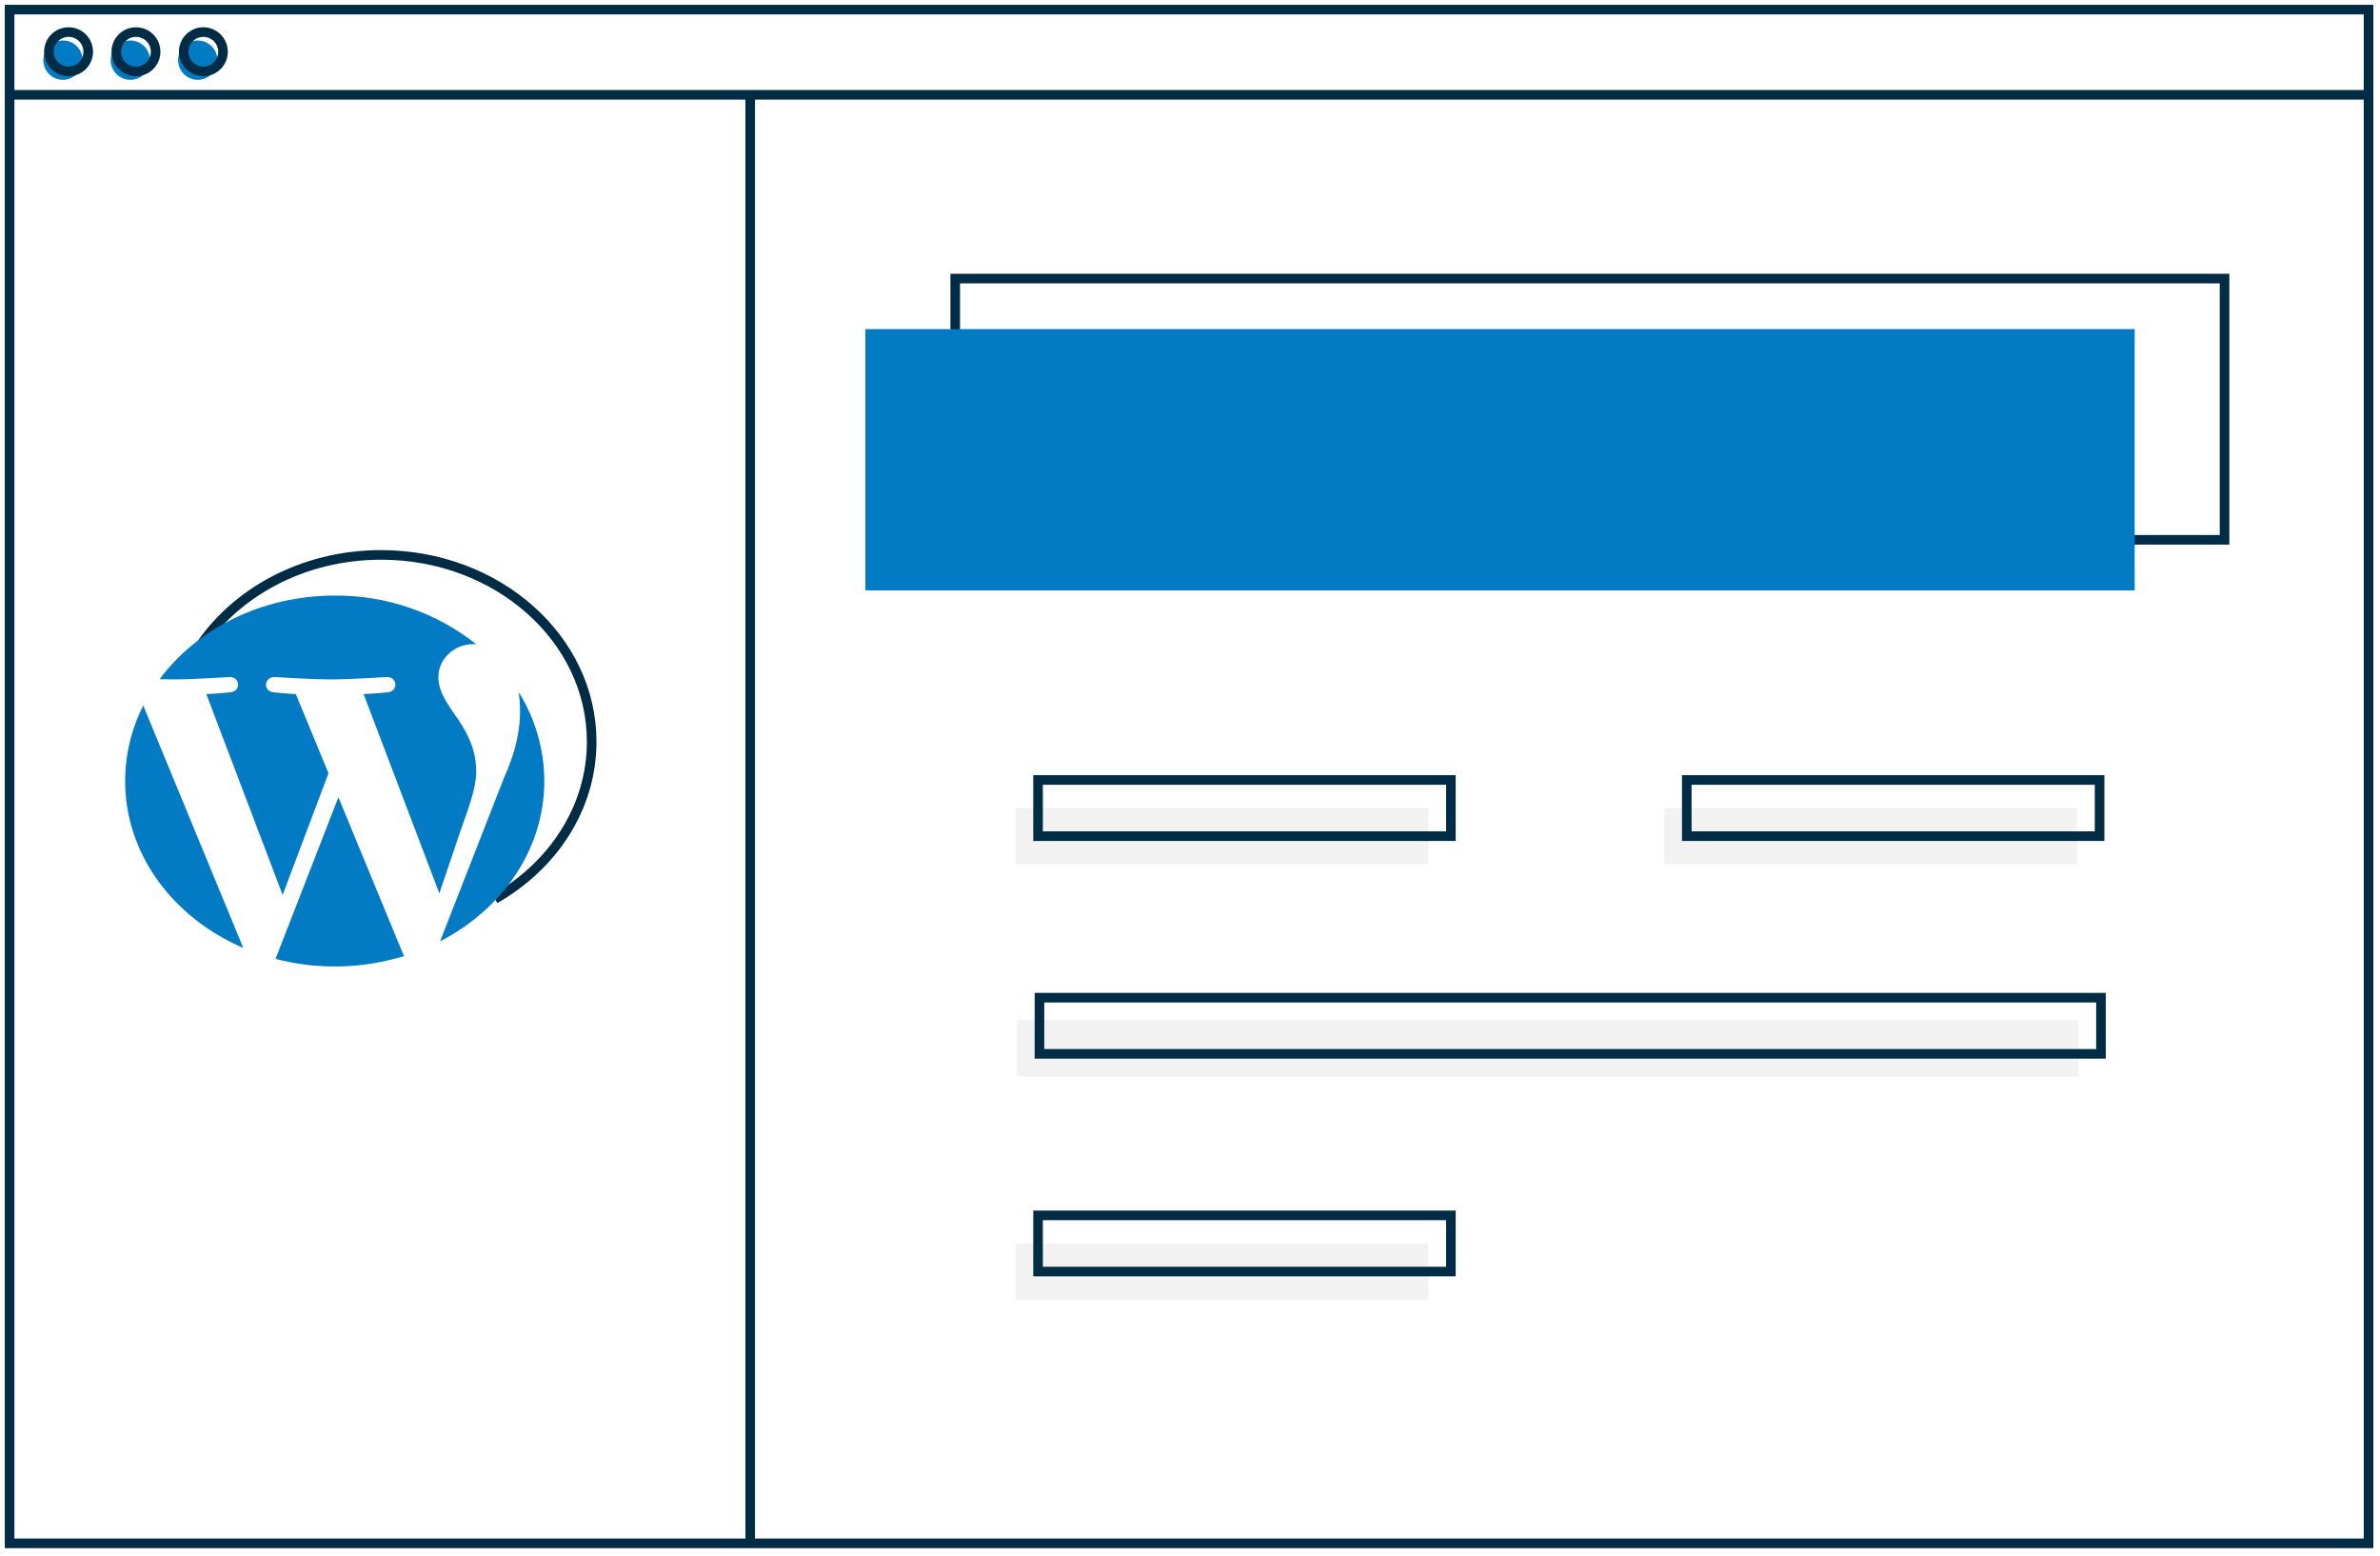
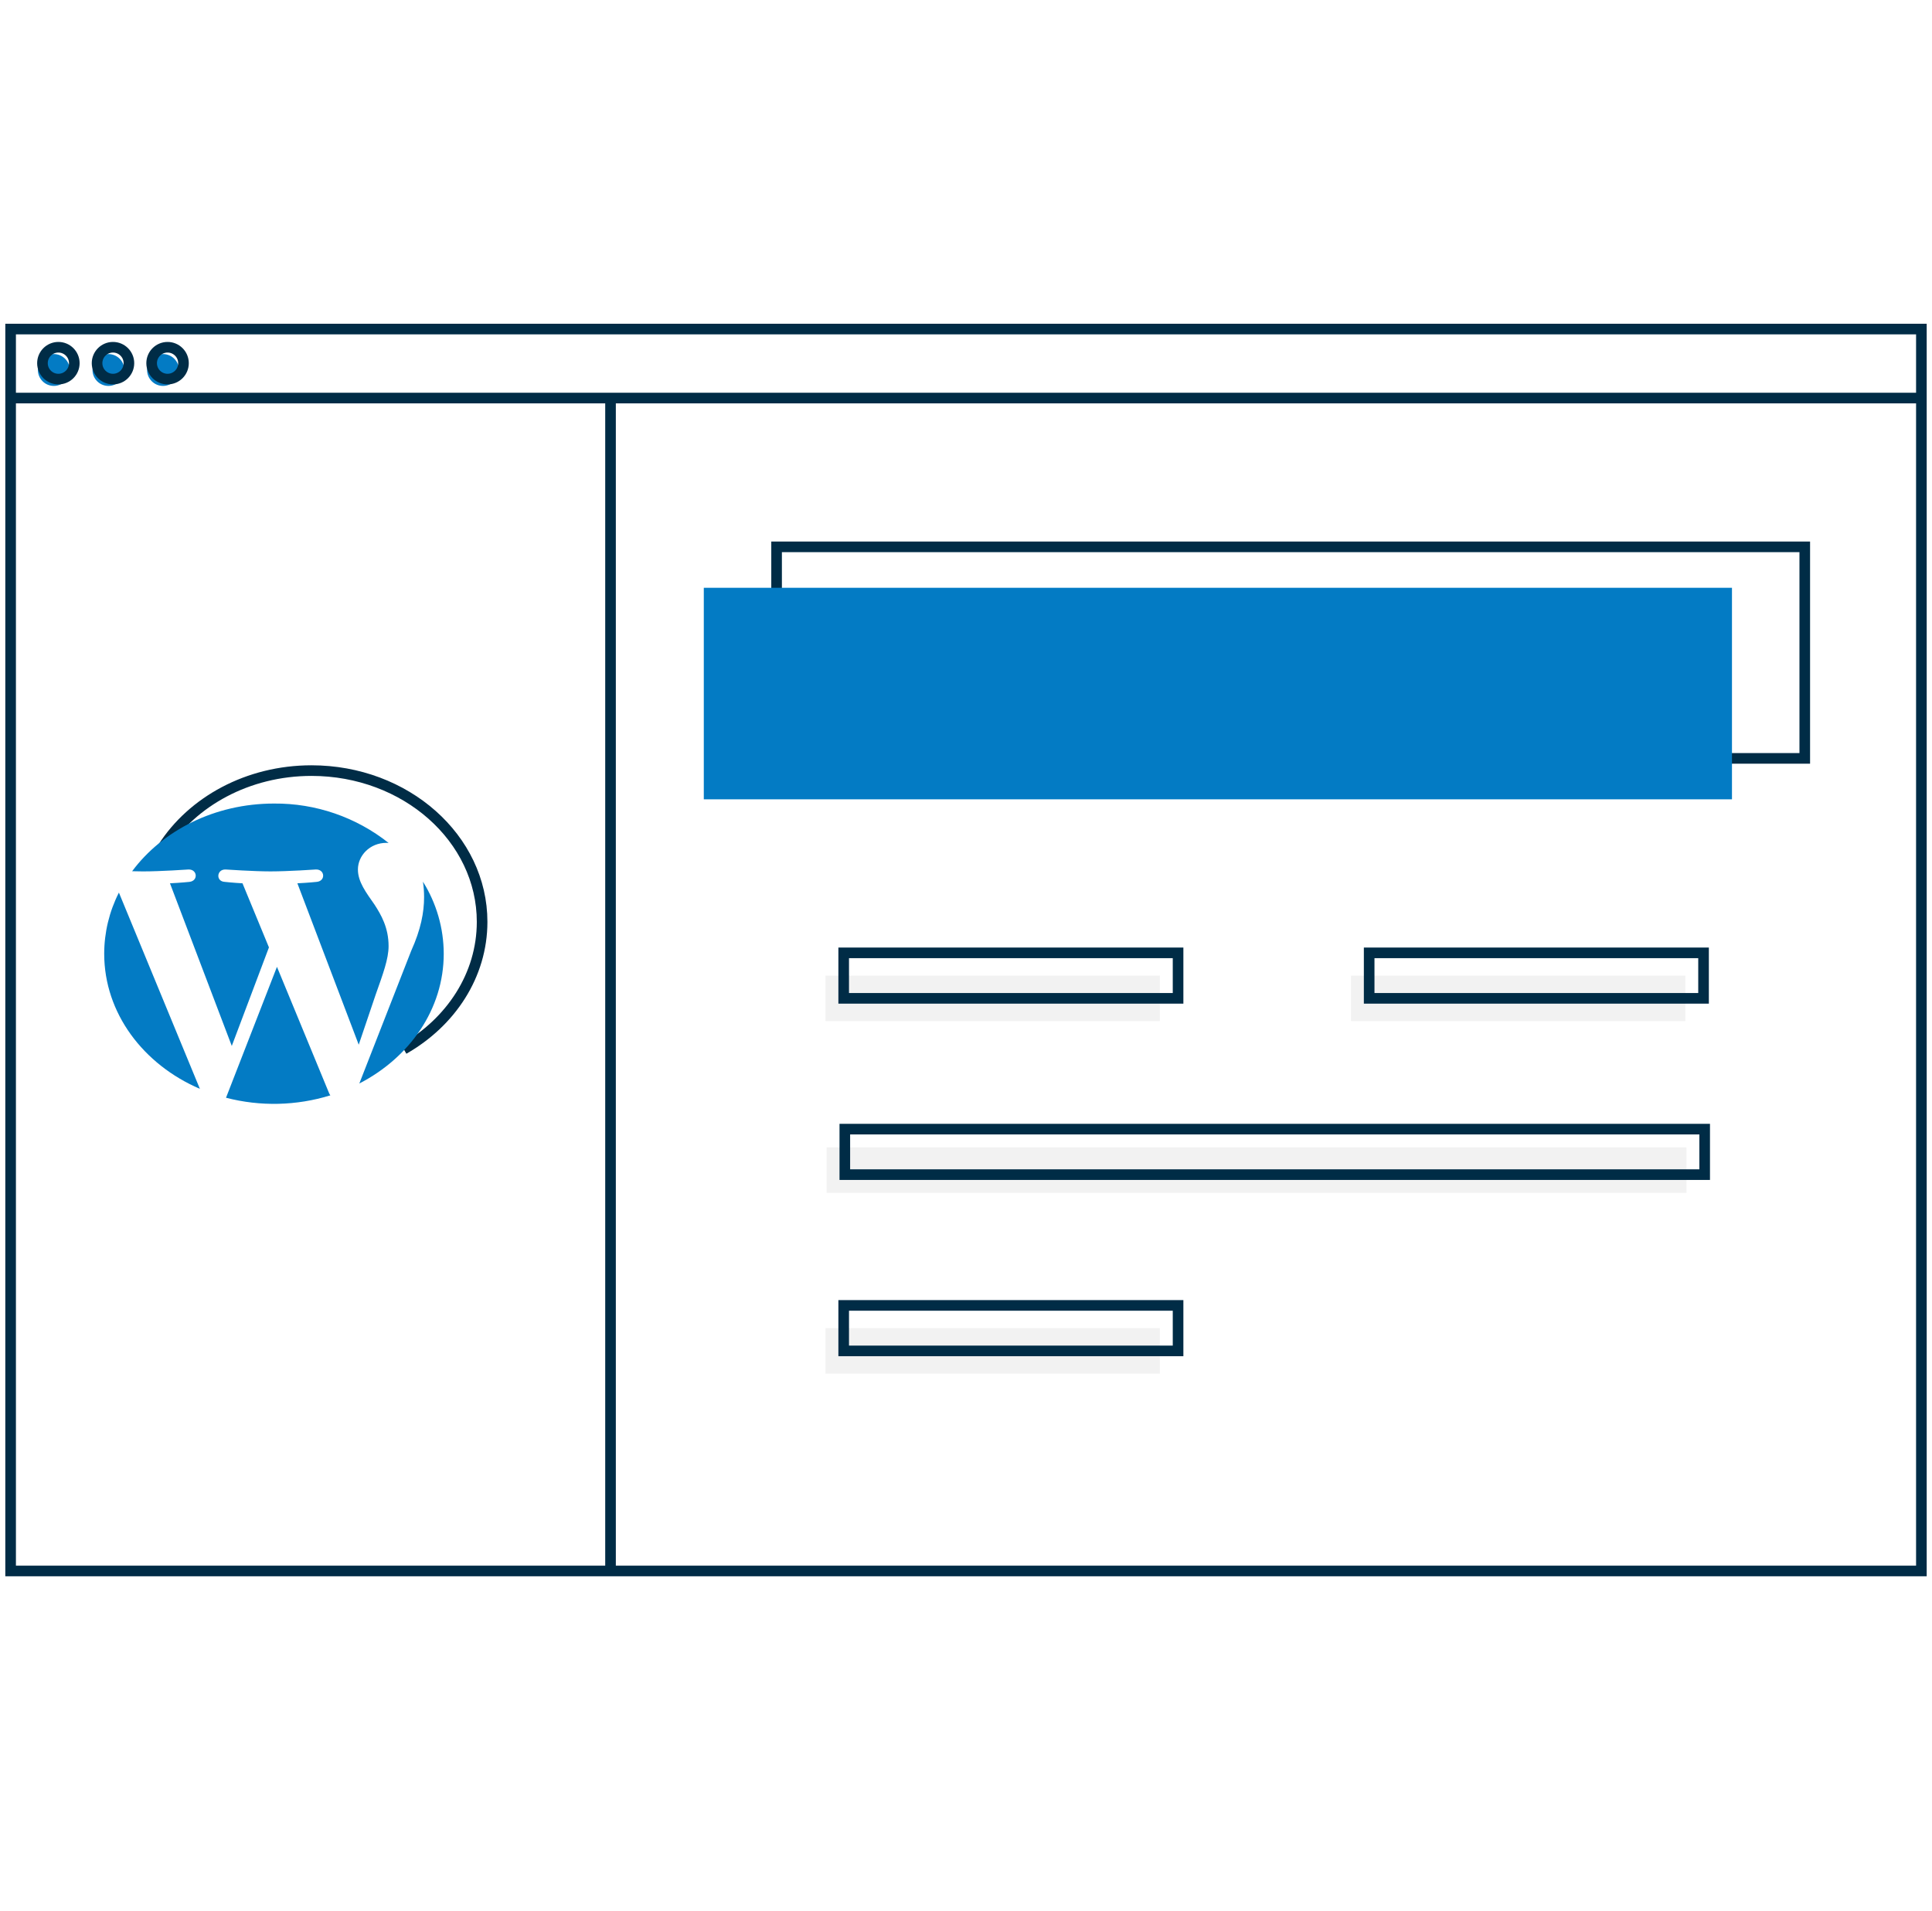
- <svg xmlns="http://www.w3.org/2000/svg" width="248" height="162" viewBox="0 0 248 162" fill="none">
-   <path d="M231.802 29.019H99.536V56.233H231.802V29.019Z" stroke="#002C46" stroke-miterlimit="10" />
-   <path d="M20.605 67.676C24.377 61.782 31.518 57.806 39.707 57.806C51.828 57.806 61.654 66.518 61.654 77.265C61.654 84.137 57.637 90.176 51.572 93.639" stroke="#002C46" stroke-miterlimit="10" />
-   <path d="M222.438 34.286H90.172V61.5H222.438V34.286Z" fill="#037BC4" />
-   <path d="M6.56 8.316C7.691 8.316 8.609 7.398 8.609 6.267C8.609 5.136 7.691 4.219 6.56 4.219C5.429 4.219 4.512 5.136 4.512 6.267C4.512 7.398 5.429 8.316 6.56 8.316Z" fill="#037BC4" />
-   <path d="M13.583 8.316C14.714 8.316 15.631 7.398 15.631 6.267C15.631 5.136 14.714 4.219 13.583 4.219C12.451 4.219 11.534 5.136 11.534 6.267C11.534 7.398 12.451 8.316 13.583 8.316Z" fill="#037BC4" />
-   <path d="M20.606 8.316C21.737 8.316 22.654 7.398 22.654 6.267C22.654 5.136 21.737 4.219 20.606 4.219C19.475 4.219 18.558 5.136 18.558 6.267C18.558 7.398 19.475 8.316 20.606 8.316Z" fill="#037BC4" />
-   <path d="M246.805 1H1V160.773H246.805V1Z" stroke="#002C46" stroke-miterlimit="10" />
-   <path d="M1 9.877H246.805" stroke="#002C46" stroke-miterlimit="10" />
-   <path d="M7.145 7.438C8.276 7.438 9.193 6.521 9.193 5.389C9.193 4.258 8.276 3.341 7.145 3.341C6.014 3.341 5.097 4.258 5.097 5.389C5.097 6.521 6.014 7.438 7.145 7.438Z" stroke="#002C46" stroke-miterlimit="10" />
-   <path d="M14.168 7.438C15.3 7.438 16.217 6.521 16.217 5.389C16.217 4.258 15.3 3.341 14.168 3.341C13.037 3.341 12.12 4.258 12.12 5.389C12.12 6.521 13.037 7.438 14.168 7.438Z" stroke="#002C46" stroke-miterlimit="10" />
-   <path d="M21.191 7.438C22.322 7.438 23.239 6.521 23.239 5.389C23.239 4.258 22.322 3.341 21.191 3.341C20.06 3.341 19.143 4.258 19.143 5.389C19.143 6.521 20.06 7.438 21.191 7.438Z" stroke="#002C46" stroke-miterlimit="10" />
-   <path d="M78.173 9.877V161" stroke="#002C46" stroke-miterlimit="10" />
-   <path d="M148.843 84.179H105.827V90.031H148.843V84.179Z" fill="#F2F2F2" />
-   <path d="M216.439 84.179H173.423V90.031H216.439V84.179Z" fill="#F2F2F2" />
-   <path d="M151.184 81.252H108.168V87.105H151.184V81.252Z" stroke="#002C46" stroke-miterlimit="10" />
-   <path d="M148.843 129.535H105.827V135.388H148.843V129.535Z" fill="#F2F2F2" />
-   <path d="M151.184 126.609H108.168V132.461H151.184V126.609Z" stroke="#002C46" stroke-miterlimit="10" />
-   <path d="M216.585 106.272H105.973V112.124H216.585V106.272Z" fill="#F2F2F2" />
-   <path d="M218.926 103.931H108.314V109.783H218.926V103.931Z" stroke="#002C46" stroke-miterlimit="10" />
-   <path d="M218.78 81.252H175.765V87.105H218.78V81.252Z" stroke="#002C46" stroke-miterlimit="10" />
-   <path d="M13.039 81.361C13.039 89.008 18.063 95.616 25.348 98.748L14.93 73.499C13.69 75.935 13.042 78.629 13.039 81.361ZM49.623 80.386C49.623 77.999 48.653 76.346 47.822 75.059C46.715 73.467 45.677 72.12 45.677 70.529C45.677 68.753 47.199 67.1 49.344 67.1C49.441 67.1 49.533 67.11 49.628 67.115C45.436 63.788 40.23 61.998 34.879 62.044C27.249 62.044 20.536 65.507 16.631 70.751C17.144 70.765 17.627 70.774 18.037 70.774C20.321 70.774 23.857 70.529 23.857 70.529C25.035 70.468 25.173 71.997 23.998 72.12C23.998 72.12 22.814 72.243 21.498 72.304L29.451 93.229L34.231 80.55L30.828 72.304C29.651 72.243 28.537 72.12 28.537 72.12C27.36 72.059 27.498 70.467 28.675 70.529C28.675 70.529 32.282 70.774 34.428 70.774C36.712 70.774 40.249 70.529 40.249 70.529C41.427 70.467 41.565 71.997 40.389 72.12C40.389 72.12 39.203 72.243 37.889 72.304L45.782 93.07L47.959 86.631C48.904 83.96 49.623 82.04 49.623 80.386H49.623Z" fill="#037BC4" />
-   <path d="M35.262 83.051L28.709 99.893C33.125 101.039 37.772 100.932 42.131 99.585C42.071 99.502 42.019 99.413 41.976 99.319L35.262 83.051ZM54.042 72.093C54.141 72.751 54.191 73.415 54.189 74.079C54.189 76.04 53.775 78.243 52.529 80.999L45.858 98.06C52.35 94.711 56.718 88.489 56.718 81.361C56.712 78.082 55.785 74.871 54.042 72.093L54.042 72.093Z" fill="#037BC4" />
+ <svg xmlns="http://www.w3.org/2000/svg" width="182" height="180" viewBox="0 0 182 180" fill="none">
+   <path d="M170.014 51.518H73.157V71.447H170.014V51.518Z" stroke="#002C46" stroke-miterlimit="10" />
+   <path d="M15.356 79.826C18.118 75.51 23.348 72.598 29.344 72.598C38.22 72.598 45.416 78.978 45.416 86.848C45.416 91.88 42.474 96.303 38.033 98.838" stroke="#002C46" stroke-miterlimit="10" />
+   <path d="M163.157 55.375H66.3V75.304H163.157V55.375Z" fill="#037BC4" />
+   <path d="M5.071 36.357C5.9 36.357 6.571 35.685 6.571 34.857C6.571 34.029 5.9 33.357 5.071 33.357C4.243 33.357 3.571 34.029 3.571 34.857C3.571 35.685 4.243 36.357 5.071 36.357Z" fill="#037BC4" />
+   <path d="M10.214 36.357C11.042 36.357 11.714 35.685 11.714 34.857C11.714 34.029 11.042 33.357 10.214 33.357C9.385 33.357 8.714 34.029 8.714 34.857C8.714 35.685 9.385 36.357 10.214 36.357Z" fill="#037BC4" />
+   <path d="M15.357 36.357C16.186 36.357 16.858 35.685 16.858 34.857C16.858 34.029 16.186 33.357 15.357 33.357C14.529 33.357 13.857 34.029 13.857 34.857C13.857 35.685 14.529 36.357 15.357 36.357Z" fill="#037BC4" />
+   <path d="M181 31H1V148H181V31Z" stroke="#002C46" stroke-miterlimit="10" />
+   <path d="M1 37.5H181" stroke="#002C46" stroke-miterlimit="10" />
+   <path d="M5.5 35.714C6.328 35.714 7 35.043 7 34.214C7 33.386 6.328 32.714 5.5 32.714C4.672 32.714 4 33.386 4 34.214C4 35.043 4.672 35.714 5.5 35.714Z" stroke="#002C46" stroke-miterlimit="10" />
+   <path d="M10.644 35.714C11.472 35.714 12.144 35.043 12.144 34.214C12.144 33.386 11.472 32.714 10.644 32.714C9.815 32.714 9.144 33.386 9.144 34.214C9.144 35.043 9.815 35.714 10.644 35.714Z" stroke="#002C46" stroke-miterlimit="10" />
+   <path d="M15.785 35.714C16.614 35.714 17.285 35.043 17.285 34.214C17.285 33.386 16.614 32.714 15.785 32.714C14.957 32.714 14.285 33.386 14.285 34.214C14.285 35.043 14.957 35.714 15.785 35.714Z" stroke="#002C46" stroke-miterlimit="10" />
+   <path d="M57.513 37.5V148.166" stroke="#002C46" stroke-miterlimit="10" />
+   <path d="M109.264 91.911H77.764V96.197H109.264V91.911Z" fill="#F2F2F2" />
+   <path d="M158.764 91.911H127.264V96.197H158.764V91.911Z" fill="#F2F2F2" />
+   <path d="M110.978 89.768H79.478V94.053H110.978V89.768Z" stroke="#002C46" stroke-miterlimit="10" />
+   <path d="M109.264 125.125H77.764V129.411H109.264V125.125Z" fill="#F2F2F2" />
+   <path d="M110.978 122.982H79.478V127.268H110.978V122.982Z" stroke="#002C46" stroke-miterlimit="10" />
+   <path d="M158.87 108.089H77.87V112.375H158.87V108.089Z" fill="#F2F2F2" />
+   <path d="M160.585 106.375H79.585V110.661H160.585V106.375Z" stroke="#002C46" stroke-miterlimit="10" />
+   <path d="M160.479 89.768H128.979V94.053H160.479V89.768Z" stroke="#002C46" stroke-miterlimit="10" />
+   <path d="M9.816 89.848C9.816 95.448 13.495 100.286 18.83 102.58L11.201 84.091C10.293 85.874 9.819 87.847 9.816 89.848ZM36.606 89.134C36.606 87.386 35.896 86.175 35.287 85.232C34.477 84.067 33.717 83.08 33.717 81.915C33.717 80.615 34.832 79.404 36.402 79.404C36.473 79.404 36.54 79.412 36.61 79.415C33.54 76.979 29.728 75.668 25.81 75.702C20.222 75.702 15.307 78.237 12.447 82.078C12.822 82.088 13.176 82.095 13.476 82.095C15.149 82.095 17.738 81.915 17.738 81.915C18.601 81.87 18.702 82.99 17.841 83.081C17.841 83.081 16.975 83.171 16.011 83.215L21.835 98.538L25.335 89.254L22.843 83.215C21.982 83.171 21.166 83.08 21.166 83.08C20.304 83.036 20.405 81.87 21.267 81.915C21.267 81.915 23.908 82.094 25.479 82.094C27.152 82.094 29.742 81.915 29.742 81.915C30.604 81.87 30.706 82.99 29.844 83.08C29.844 83.08 28.976 83.171 28.014 83.215L33.793 98.422L35.388 93.707C36.08 91.75 36.606 90.345 36.606 89.134H36.606Z" fill="#037BC4" />
+   <path d="M26.09 91.085L21.291 103.418C24.525 104.257 27.928 104.179 31.12 103.193C31.076 103.132 31.038 103.067 31.006 102.998L26.09 91.085ZM39.842 83.061C39.915 83.542 39.951 84.028 39.95 84.515C39.95 85.951 39.647 87.565 38.734 89.582L33.849 102.076C38.603 99.623 41.801 95.067 41.801 89.848C41.797 87.447 41.118 85.095 39.842 83.061L39.842 83.061Z" fill="#037BC4" />
</svg>
